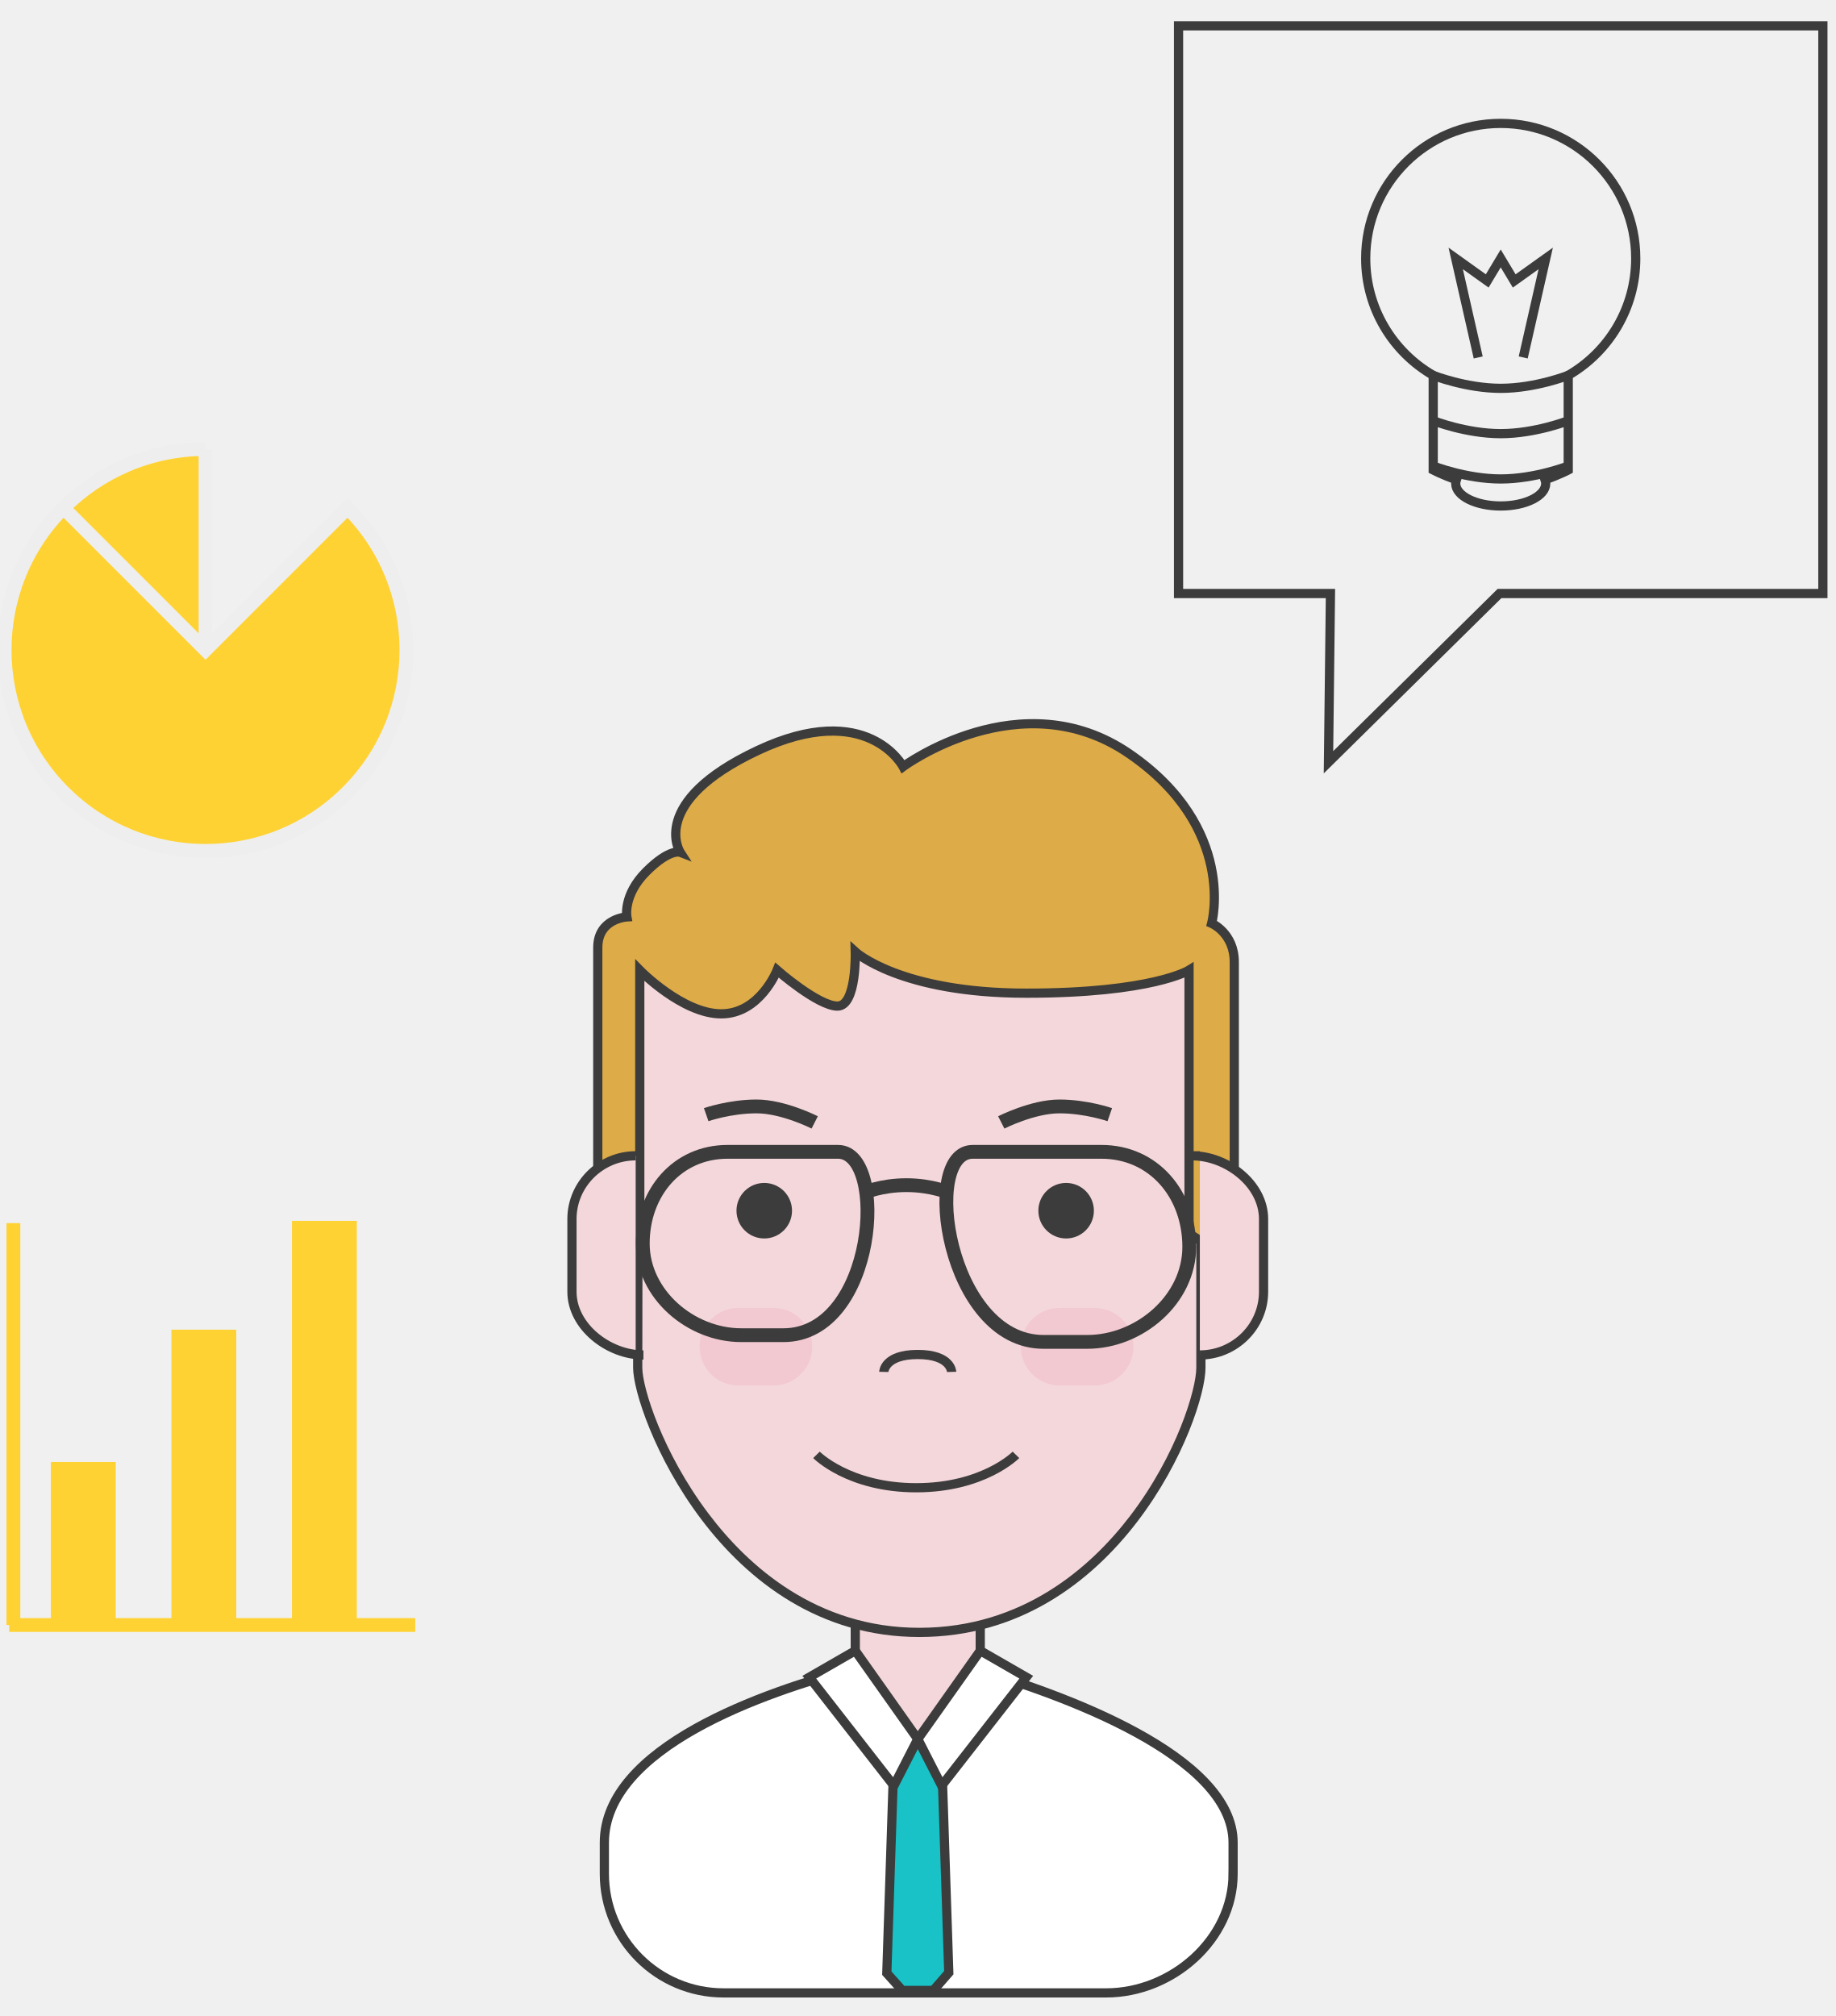
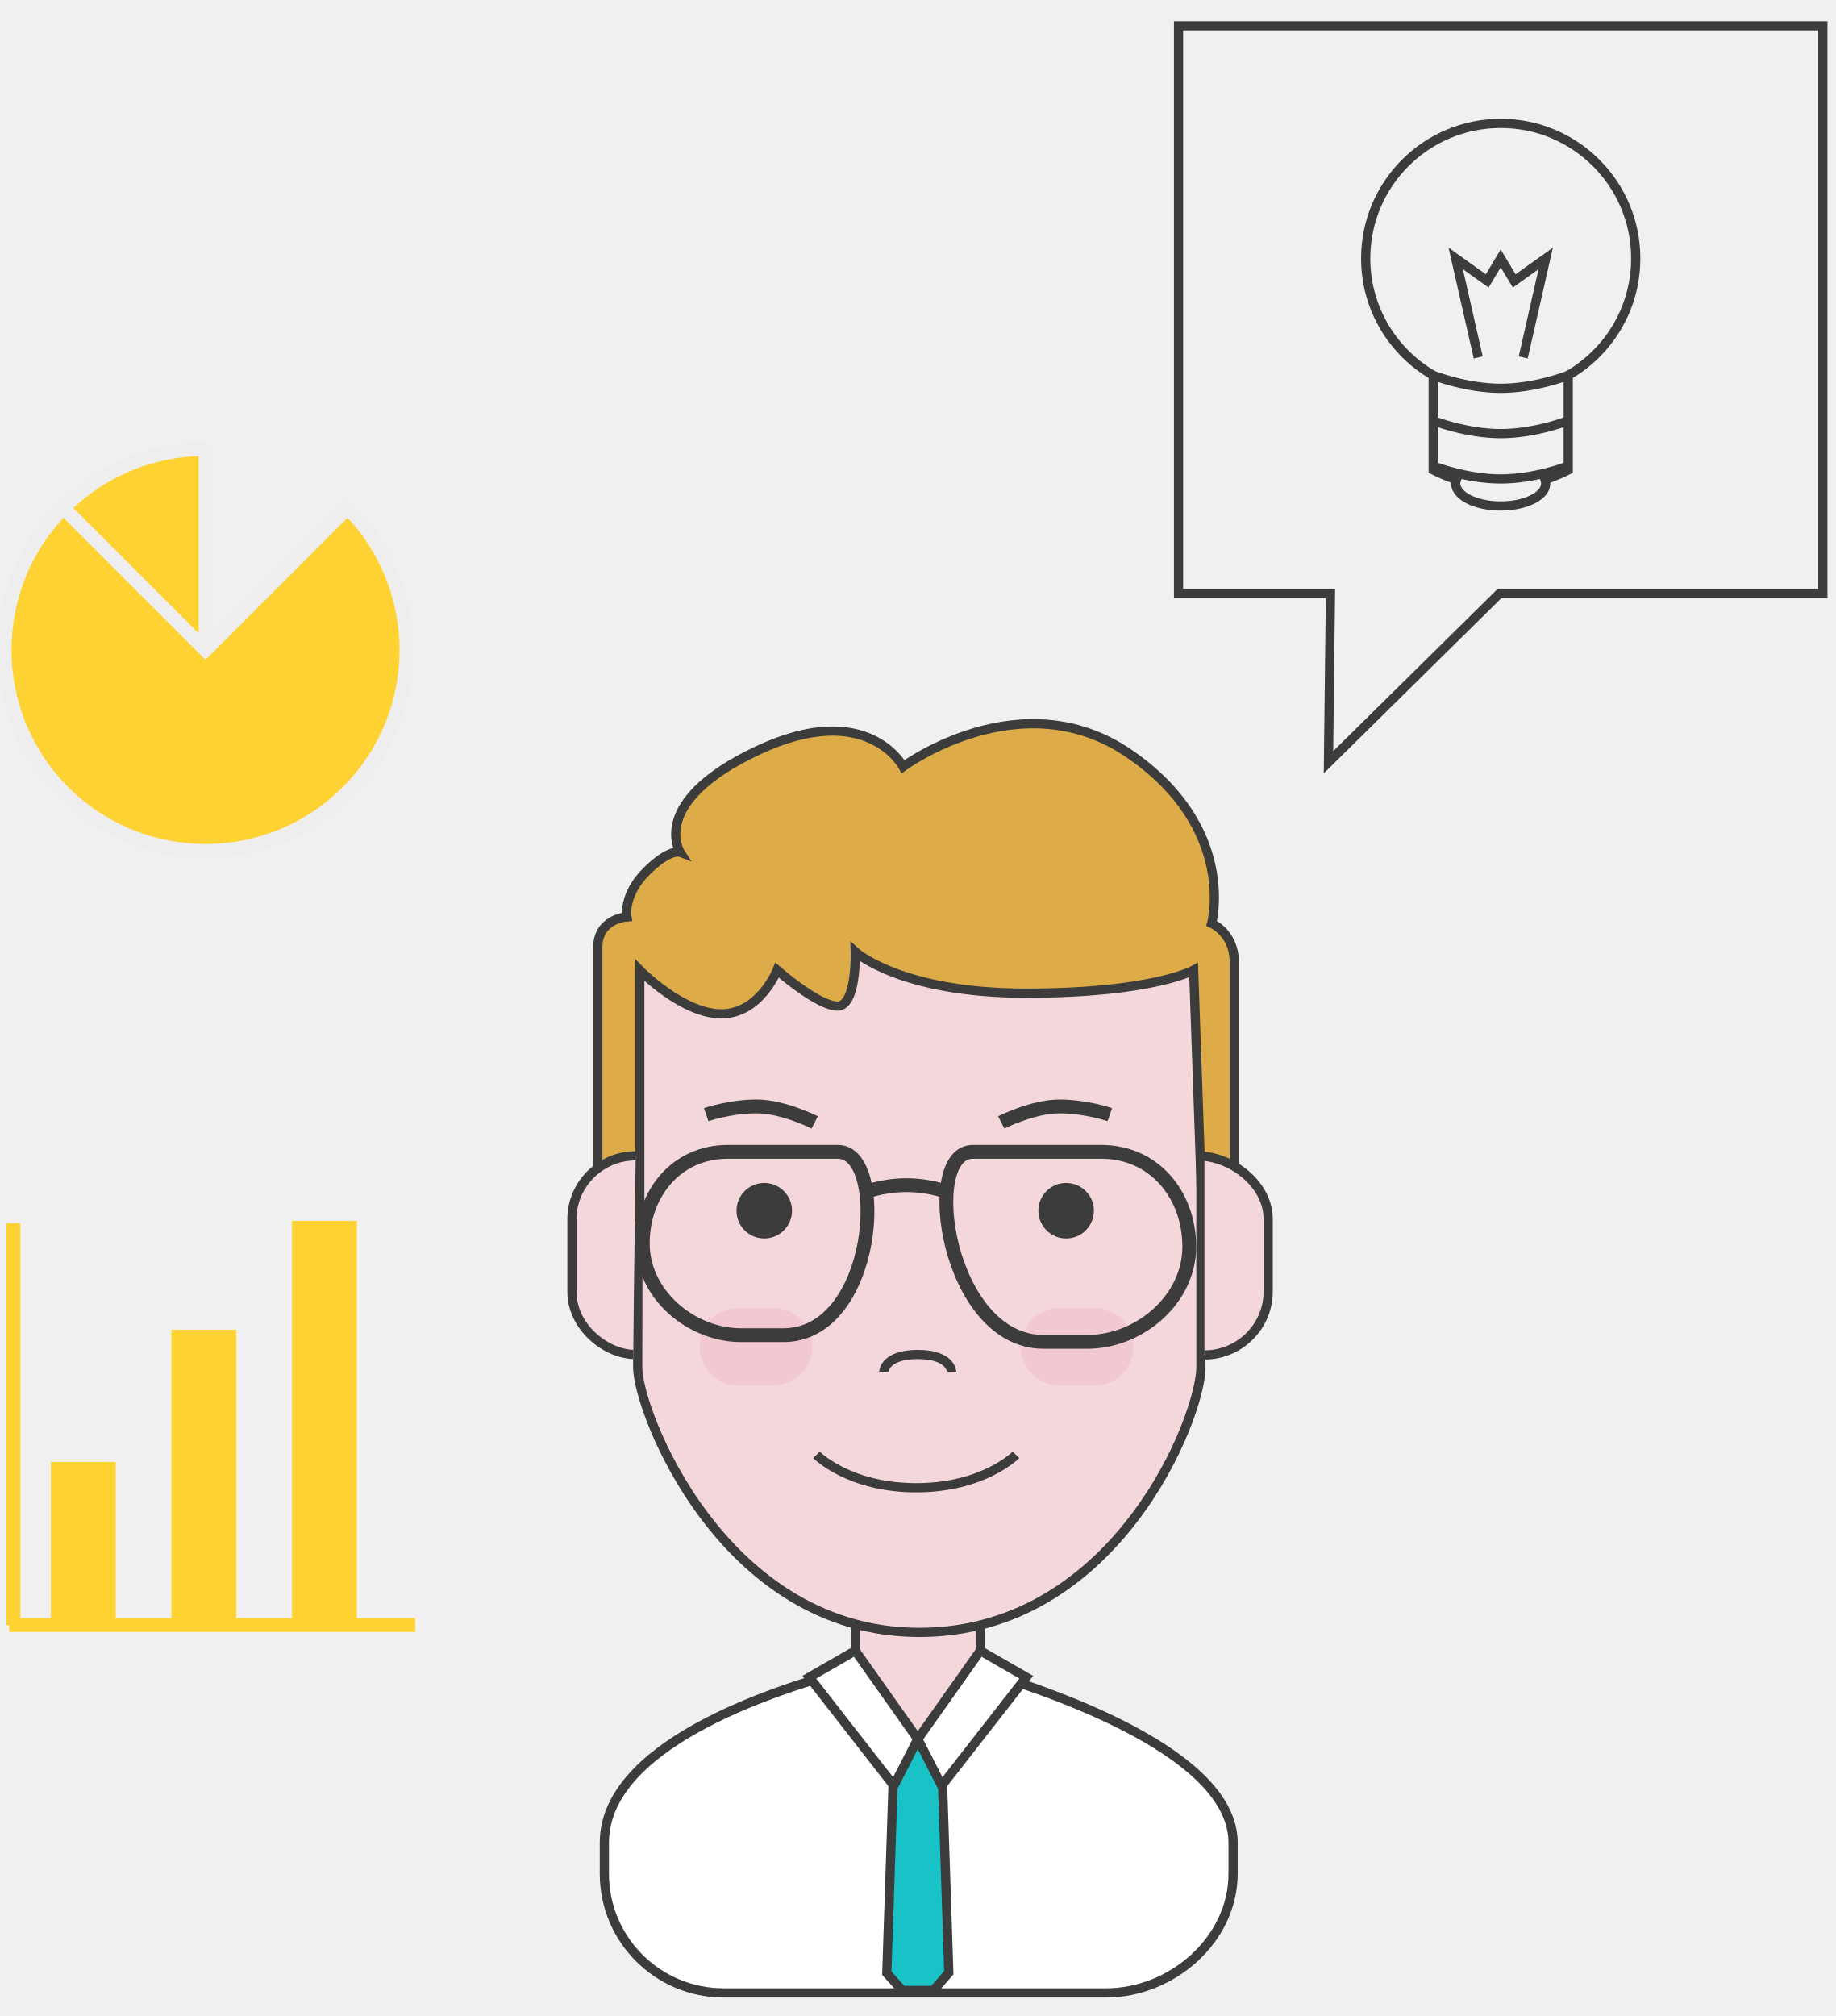
<svg xmlns="http://www.w3.org/2000/svg" version="1.1" id="avatar_6" x="0px" y="0px" width="398.814px" height="438px" viewBox="0 0 398.814 438" enable-background="new 0 0 398.814 438" xml:space="preserve">
  <g id="neck_-_copie_9">
    <path fill="#F4D7DB" stroke="#3C3C3C" stroke-width="2" stroke-miterlimit="10" d="M212.99,372.463   c0,7.498-13.577,20.313-13.577,20.313s-13.577-12.815-13.577-20.313v-19.366c0-7.498,6.079-13.577,13.577-13.577l0,0   c7.498,0,13.577,6.079,13.577,13.577V372.463z" />
  </g>
  <g id="clothes_-_copie_9">
    <path fill="#FFFFFF" stroke="#3C3C3C" stroke-width="2" stroke-miterlimit="10" d="M267.93,400.354   c0-18.935-37.19-32.262-56.73-37.958l-11.577,16.094l-13.788-16.085c-19.91,5.215-54.519,17.256-54.519,37.949   c0,6.697,0,6.736,0,6.736c0,14.299,11.592,25.891,25.891,25.891h83.147c14.299,0,27.575-11.592,27.575-25.891   C267.93,407.09,267.93,407.893,267.93,400.354z" />
    <path fill="#65AEF1" stroke="#3C3C3C" stroke-miterlimit="10" d="M242.039,377.831" />
    <polygon fill="#18C2C6" stroke="#3C3C3C" stroke-width="2" stroke-miterlimit="10" points="202.789,432.451 196.053,432.451    192.685,428.698 194.369,377.831 204.473,377.831 206.157,428.592  " />
    <polyline fill="#FFFFFF" stroke="#3C3C3C" stroke-width="2" stroke-miterlimit="10" points="185.836,358.637 199.413,377.831    194.228,387.966 175.845,364.39 185.836,358.637  " />
    <polyline fill="#FFFFFF" stroke="#3C3C3C" stroke-width="2" stroke-miterlimit="10" points="212.998,358.637 199.421,377.831    204.605,387.966 222.989,364.39 212.998,358.637  " />
  </g>
  <g id="face_-_copie_9">
    <g id="face_5_">
      <path fill="#F4D7DB" d="M199.748,354.658c-43.553,0-61.186-49.311-61.186-57.508c0-25.399,0.259-93.881,0.294-102.973h122.079    V297.15c0,5.76-5.078,20.376-14.611,32.838C237.713,341.242,222.643,354.658,199.748,354.658z" />
      <g>
-         <path fill="#3C3C3C" d="M259.934,195.178v101.973c0,4.672-4.225,18.923-14.405,32.23c-8.473,11.076-23.293,24.278-45.781,24.278     c-22.366,0-37.237-13.469-45.774-24.768c-10.061-13.316-14.413-27.462-14.413-31.74c0-24.622,0.244-89.735,0.29-101.973H259.934      M261.934,193.178H137.86c0,0-0.298,76.564-0.298,103.973c0,9.844,18.783,58.508,62.186,58.508s62.186-47.332,62.186-58.508     C261.934,276.595,261.934,193.178,261.934,193.178L261.934,193.178z" />
+         <path fill="#3C3C3C" d="M259.934,195.178v101.973c0,4.672-4.225,18.923-14.405,32.23c-8.473,11.076-23.293,24.278-45.781,24.278     c-22.366,0-37.237-13.469-45.774-24.768c-10.061-13.316-14.413-27.462-14.413-31.74c0-24.622,0.244-89.735,0.29-101.973     L259.934,195.178 M261.934,193.178H137.86c0,0-0.298,76.564-0.298,103.973c0,9.844,18.783,58.508,62.186,58.508     s62.186-47.332,62.186-58.508C261.934,276.595,261.934,193.178,261.934,193.178L261.934,193.178z" />
      </g>
    </g>
  </g>
  <g id="eyes_-_copie_9">
    <circle fill="#3C3C3C" cx="166.058" cy="263.039" r="6.033" />
    <circle fill="#3C3C3C" cx="231.65" cy="263.039" r="6.033" />
  </g>
  <g id="eyebrows_-_copie_9">
-     <path fill="none" stroke="#3C3C3C" stroke-width="3" stroke-miterlimit="10" d="M153.442,242.173c0,0,5.139-1.788,10.948-1.788   c5.809,0,12.632,3.471,12.632,3.471" />
+     <path fill="none" stroke="#3C3C3C" stroke-width="3" stroke-miterlimit="10" d="M153.442,242.173c0,0,5.139-1.788,10.948-1.788   s12.632,3.471,12.632,3.471" />
    <path fill="none" stroke="#3C3C3C" stroke-width="3" stroke-miterlimit="10" d="M217.557,243.857c0,0,6.823-3.471,12.632-3.471   s10.948,1.788,10.948,1.788" />
  </g>
  <g id="cheeks_-_copie_9">
    <path fill="#F2C9D0" d="M176.479,292.595c0,4.65-3.77,8.42-8.42,8.42h-7.633c-4.65,0-8.42-3.77-8.42-8.42l0,0   c0-4.65,3.77-8.42,8.42-8.42h7.633C172.709,284.175,176.479,287.945,176.479,292.595L176.479,292.595z" />
    <path fill="#F2C9D0" d="M246.274,292.595c0,4.65-3.77,8.42-8.42,8.42h-7.633c-4.65,0-8.42-3.77-8.42-8.42l0,0   c0-4.65,3.77-8.42,8.42-8.42h7.633C242.504,284.175,246.274,287.945,246.274,292.595L246.274,292.595z" />
  </g>
  <g id="mouth_-_copie_9">
-     <path fill="none" stroke="#3C3C3C" stroke-width="2" stroke-miterlimit="10" d="M177.404,316.081c0,0,7.001,7.15,21.673,7.15   c14.672,0,21.673-7.15,21.673-7.15" />
+     <path fill="none" stroke="#3C3C3C" stroke-width="2" stroke-miterlimit="10" d="M177.404,316.081c0,0,7.001,7.15,21.673,7.15   s21.673-7.15,21.673-7.15" />
  </g>
  <g id="nose_-_copie_9">
    <path fill="none" stroke="#3C3C3C" stroke-width="2" stroke-miterlimit="10" d="M192.031,298.061c0,0,0.088-3.782,7.373-3.782   s7.373,3.782,7.373,3.782" />
  </g>
  <g id="hair_-_copie_8">
-     <path fill="#DDAB47" stroke="#3C3C3C" stroke-width="2" stroke-miterlimit="10" d="M258.357,268.003v-57.216   c0,0-7.989,4.992-35.368,4.992s-37.153-8.981-37.153-8.981s0.343,11.788-3.869,11.788s-13.119-7.798-13.119-7.798   s-3.716,9.482-12.14,9.482s-17.696-9.482-17.696-9.482v55.461l-9.126,5.967c0,0,0-60.024,0-66.342s6.318-6.669,6.318-6.669   s-0.878-4.739,4.212-9.829s7.371-4.212,7.371-4.212s-7.02-10.882,16.849-22.114s31.592,3.51,31.592,3.51   s25.624-18.955,49.143-2.808s17.902,36.857,17.902,36.857s4.914,2.106,4.914,8.424s0,65.289,0,65.289L258.357,268.003z" />
+     <path fill="#DDAB47" stroke="#3C3C3C" stroke-width="2" stroke-miterlimit="10" d="M261.357,268.003l-2-57.216   c0,0-8.989,4.992-36.368,4.992s-37.153-8.981-37.153-8.981s0.343,11.788-3.869,11.788s-13.119-7.798-13.119-7.798   s-3.716,9.482-12.14,9.482s-17.696-9.482-17.696-9.482v55.461l-9.126,5.967c0,0,0-60.024,0-66.342s6.318-6.669,6.318-6.669   s-0.878-4.739,4.212-9.829s7.371-4.212,7.371-4.212s-7.02-10.882,16.849-22.114s31.592,3.51,31.592,3.51   s25.624-18.955,49.143-2.808s17.902,36.857,17.902,36.857s4.914,2.106,4.914,8.424s0,65.289,0,65.289L261.357,268.003z" />
  </g>
  <g id="ears_-_copie_10">
-     <path fill="#F4D7DB" stroke="#3C3C3C" stroke-width="2" stroke-miterlimit="10" d="M138.12,294.382h1.684   c-7.589,0-15.529-6.152-15.529-13.741v-15.79c0-7.589,6.256-13.741,13.845-13.741" />
-     <path fill="#F4D7DB" stroke="#3C3C3C" stroke-width="2" stroke-miterlimit="10" d="M260.705,251.11h-1.684   c7.589,0,15.529,6.152,15.529,13.741v15.79c0,7.589-6.256,13.741-13.845,13.741" />
+     <path fill="#F4D7DB" stroke="#3C3C3C" stroke-width="2" stroke-miterlimit="10" d="M137.563,294.279   c-6.156-0.279-13.288-6.049-13.288-13.638v-15.79c0-7.589,6.256-13.741,13.845-13.741" />
+     <path fill="#F4D7DB" stroke="#3C3C3C" stroke-width="2" stroke-miterlimit="10" d="M261.705,251.11h-1.684   c7.589,0,15.529,6.152,15.529,13.741v15.79c0,7.589-6.256,13.741-13.845,13.741" />
  </g>
  <g id="glasses_2_">
    <path fill="none" stroke="#3C3C3C" stroke-width="3" stroke-miterlimit="10" d="M139.662,270.167c0,11,10.402,19.918,21.402,19.918   h9.155c20.165,0,22.877-39.835,11.876-39.835h-24C147.095,250.249,139.662,259.167,139.662,270.167L139.662,270.167z" />
    <path fill="none" stroke="#3C3C3C" stroke-width="3" stroke-miterlimit="10" d="M258.408,270.895   c0,11.402-10.782,20.646-22.184,20.646h-9.489c-20.902,0-26.79-41.291-15.388-41.291h27.955   C250.703,250.249,258.408,259.492,258.408,270.895L258.408,270.895z" />
    <path fill="none" stroke="#3C3C3C" stroke-width="3" stroke-miterlimit="10" d="M187.569,259.173c0,0,3.882-1.684,9.372-1.684   s9.372,1.684,9.372,1.684" />
  </g>
-   <line fill="#FFD234" stroke="#FFD234" stroke-width="3" stroke-miterlimit="10" x1="2.909" y1="353.052" x2="2.909" y2="265.744" />
-   <line fill="#FFD234" stroke="#FFD234" stroke-width="3" stroke-miterlimit="10" x1="2" y1="353.052" x2="90.218" y2="353.052" />
+   <line fill="none" stroke="#FFD234" stroke-width="3" stroke-miterlimit="10" x1="2.909" y1="353.052" x2="2.909" y2="265.744" />
+   <line fill="none" stroke="#FFD234" stroke-width="3" stroke-miterlimit="10" x1="2" y1="353.052" x2="90.218" y2="353.052" />
  <rect x="11.55" y="318.129" fill="#FFD234" stroke="#FFD234" stroke-miterlimit="10" width="13.096" height="34.923" />
  <rect x="63.935" y="265.744" fill="#FFD234" stroke="#FFD234" stroke-miterlimit="10" width="13.096" height="87.308" />
  <rect x="37.742" y="289.39" fill="#FFD234" stroke="#FFD234" stroke-miterlimit="10" width="13.096" height="63.662" />
  <path fill="#FFD234" stroke="#EEEEEE" stroke-width="3" stroke-miterlimit="10" d="M44.654,97.561v43.654h43.654  c0,24.11-19.545,43.654-43.654,43.654S1,165.325,1,141.216S20.545,97.561,44.654,97.561" />
  <path fill="#FFD234" stroke="#EEEEEE" stroke-width="3" stroke-miterlimit="10" d="M13.786,110.347l30.868,30.868l30.868-30.868  c17.048,17.048,17.048,44.688,0,61.736s-44.688,17.048-61.736,0S-3.262,127.395,13.786,110.347" />
-   <path fill-rule="evenodd" clip-rule="evenodd" fill="none" stroke="#3C3C3C" stroke-width="2" stroke-miterlimit="10" d="  M256.079,5.61h140v123.337h-70.263l-37.16,36.662l0.428-36.662h-33.006V5.61z" />
+   <path fill="none" stroke="#3C3C3C" stroke-width="2" stroke-miterlimit="10" d="M256.079,5.61h140v123.337h-70.263l-37.16,36.662  l0.428-36.662h-33.006V5.61H256.079z" />
  <g>
    <g>
-       <path fill="none" stroke="#3C3C3C" stroke-width="2" stroke-miterlimit="10" d="M355.416,56.147    c0-16.203-13.135-29.338-29.337-29.338s-29.337,13.135-29.337,29.338c0,10.857,5.902,20.33,14.669,25.403v20.559    c0,0,2.038,1.086,5.038,2.114c-0.09,0.267-0.148,0.54-0.148,0.82c0,2.701,4.378,4.889,9.779,4.889    c5.401,0,9.779-2.189,9.779-4.889c0-0.28-0.058-0.553-0.148-0.82c3-1.028,5.038-2.114,5.038-2.114V81.55    C349.514,76.477,355.416,67.004,355.416,56.147z" />
+       <path fill="none" stroke="#3C3C3C" stroke-width="2" stroke-miterlimit="10" d="M355.416,56.147    c0-16.203-13.135-29.338-29.337-29.338s-29.337,13.135-29.337,29.338c0,10.857,5.902,20.33,14.669,25.403v20.559    c0,0,2.038,1.086,5.038,2.114c-0.09,0.267-0.148,0.54-0.148,0.82c0,2.701,4.378,4.889,9.779,4.889s9.779-2.189,9.779-4.889    c0-0.28-0.058-0.553-0.148-0.82c3-1.028,5.038-2.114,5.038-2.114V81.55C349.514,76.477,355.416,67.004,355.416,56.147z" />
    </g>
  </g>
  <polyline fill="none" stroke="#3C3C3C" stroke-width="2" stroke-miterlimit="10" points="321.189,77.661 316.3,56.147   323.145,61.037 326.079,56.147 329.012,61.037 335.858,56.147 330.968,77.661 " />
  <path fill="none" stroke="#3C3C3C" stroke-width="2" stroke-miterlimit="10" d="M311.41,81.559c0,0,7.168,2.813,14.669,2.813  s14.669-2.813,14.669-2.813" />
  <path fill="none" stroke="#3C3C3C" stroke-width="2" stroke-miterlimit="10" d="M311.41,91.403c0,0,7.168,2.813,14.669,2.813  s14.669-2.813,14.669-2.813" />
  <path fill="none" stroke="#3C3C3C" stroke-width="2" stroke-miterlimit="10" d="M311.41,101.247c0,0,7.168,2.813,14.669,2.813  s14.669-2.813,14.669-2.813" />
</svg>
